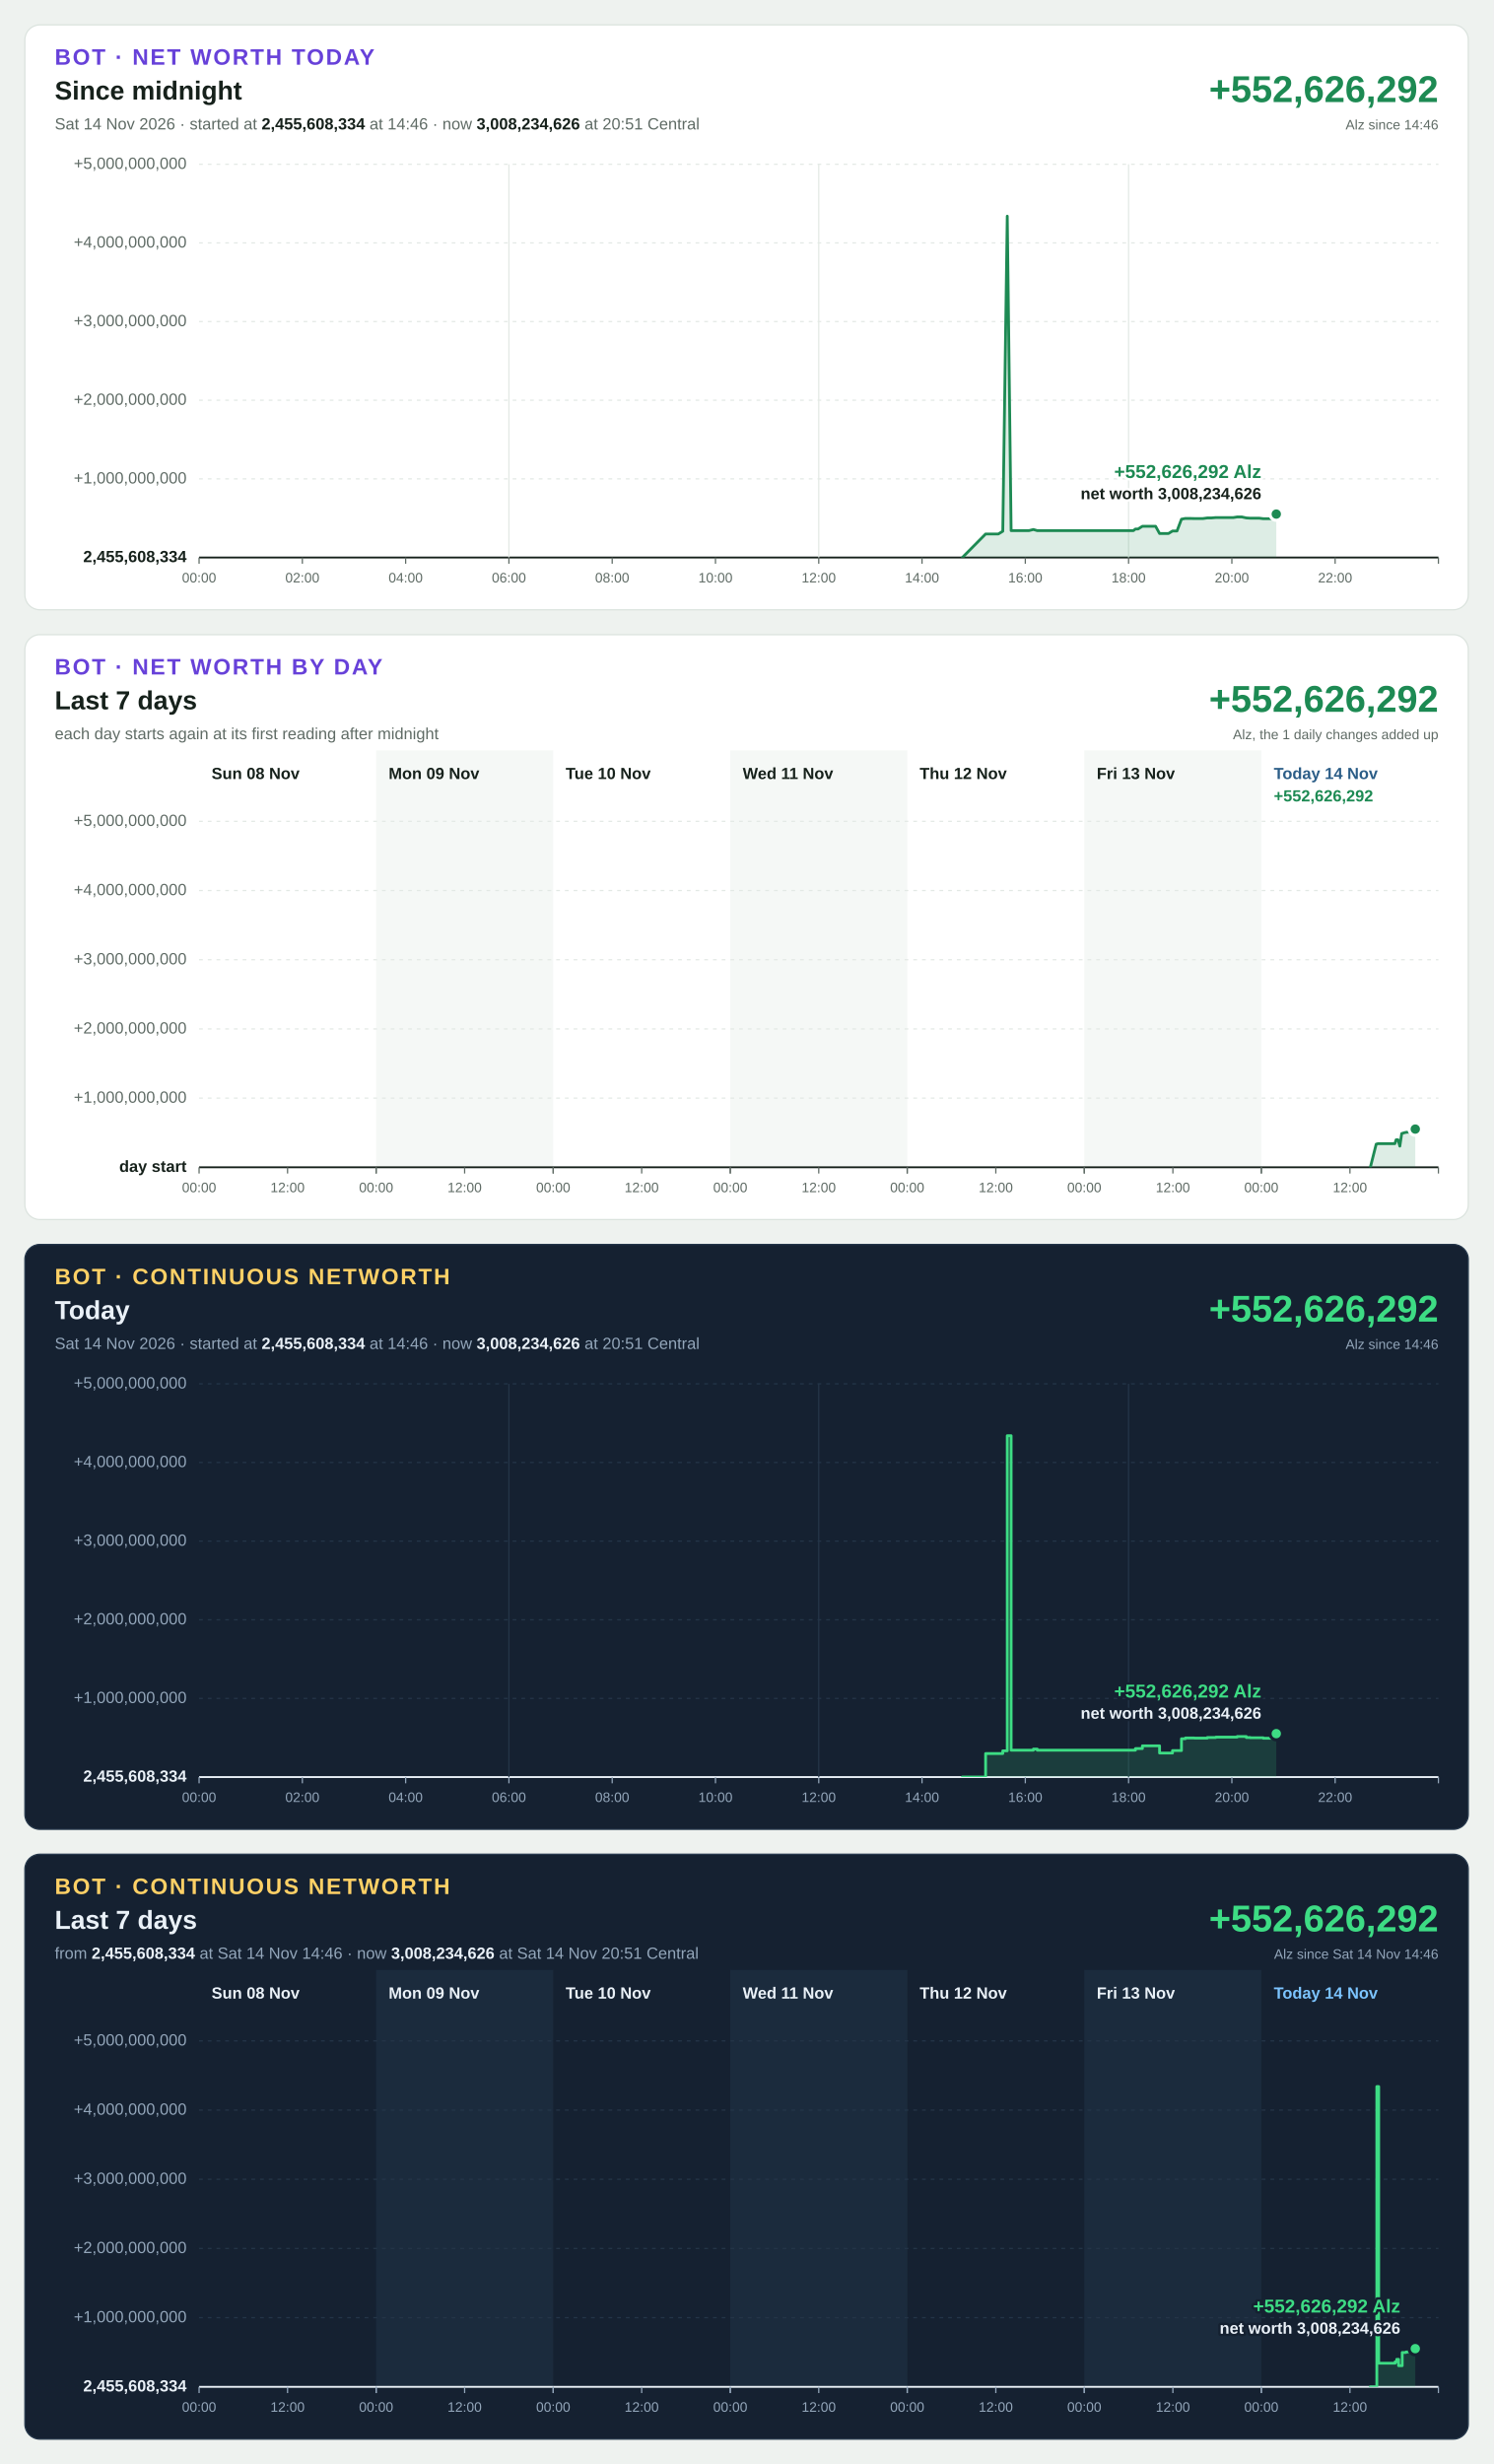
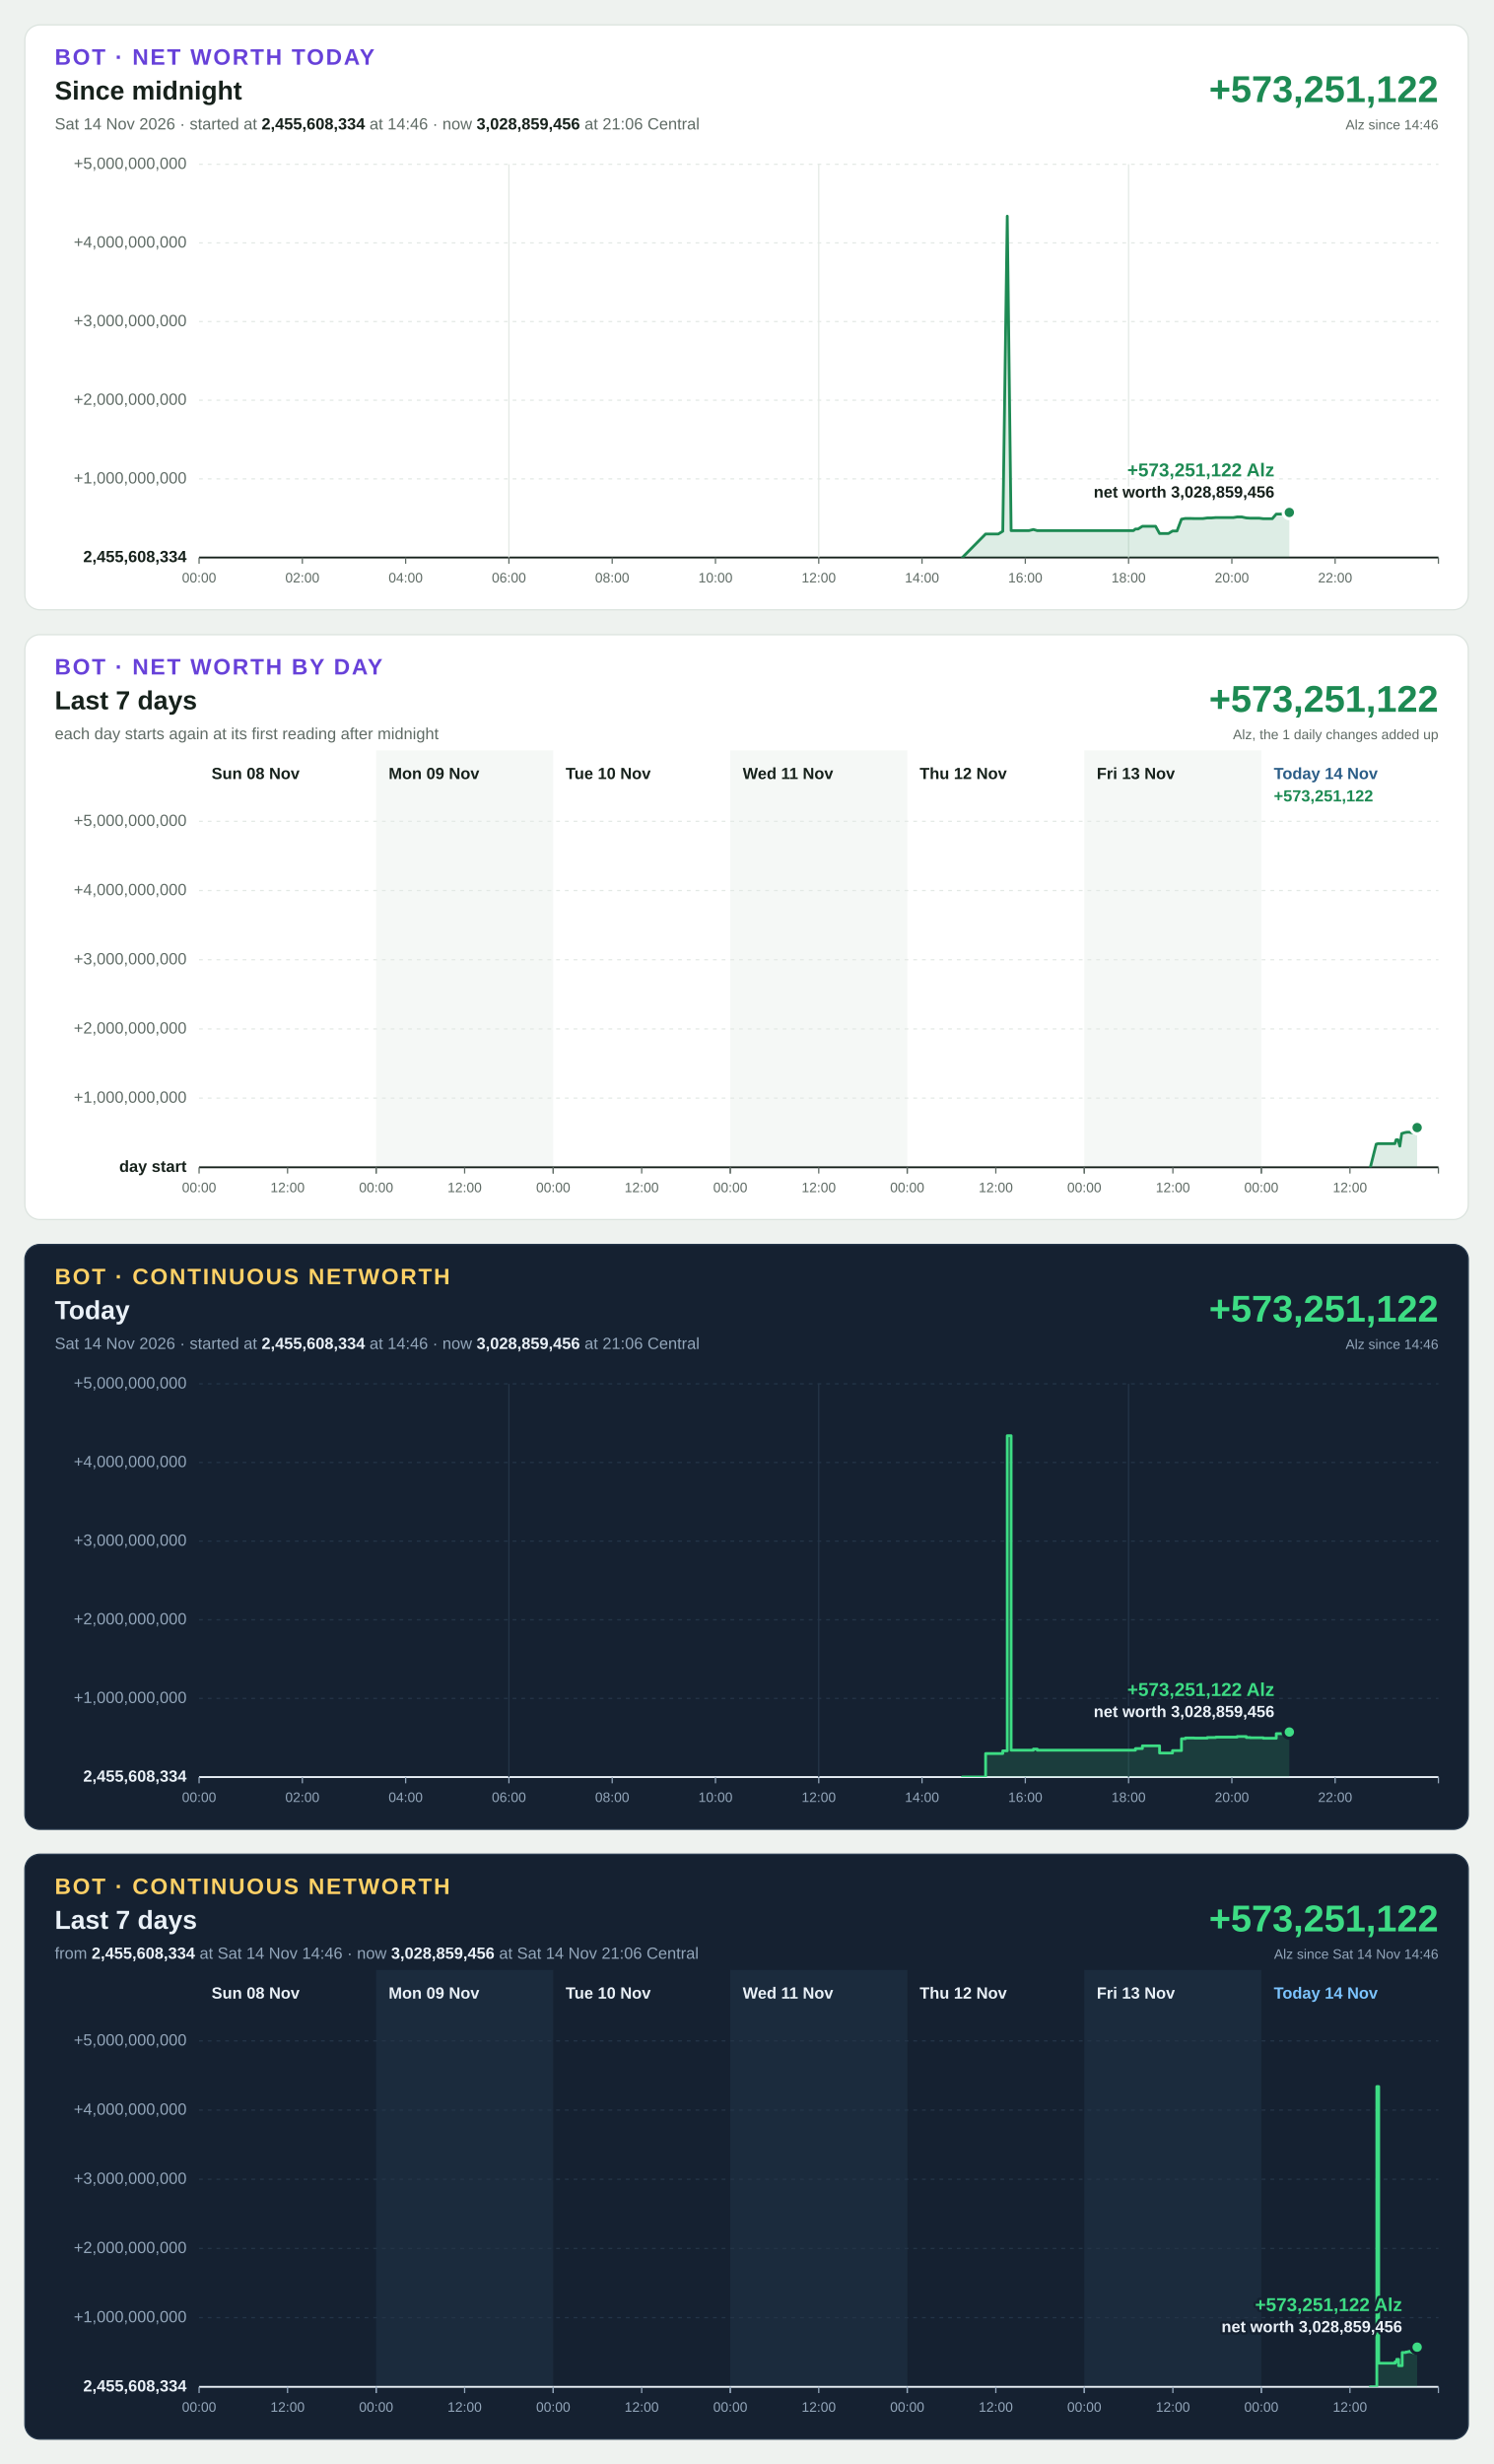
<svg xmlns="http://www.w3.org/2000/svg" width="1200" height="1980" viewBox="0 0 1200 1980" font-family="Segoe UI, Helvetica Neue, Arial, sans-serif" font-size="13" style="font-variant-numeric: tabular-nums">
  <rect width="1200" height="1980" fill="#eef2ef" />
  <g transform="translate(20,20)">
    <rect width="1160" height="470" rx="12" fill="#ffffff" stroke="#dbe3de" />
    <text x="24" y="32" font-size="18" font-weight="700" letter-spacing="1.4" fill="#6741d9">BOT · NET WORTH TODAY</text>
    <text x="24" y="60" font-size="21" font-weight="700" fill="#16211b">Since midnight</text>
-     <text x="24" y="84" fill="#5f6b65">Sat 14 Nov 2026 · started at <tspan font-weight="700" fill="#16211b">2,455,608,334</tspan> at 14:46 · now <tspan font-weight="700" fill="#16211b">3,008,234,626</tspan> at 20:51 Central</text>
-     <text x="1136" y="62" font-size="30" font-weight="700" text-anchor="end" fill="#1d8a53">+552,626,292</text>
+     <text x="24" y="84" fill="#5f6b65">Sat 14 Nov 2026 · started at <tspan font-weight="700" fill="#16211b">2,455,608,334</tspan> at 14:46 · now <tspan font-weight="700" fill="#16211b">3,028,859,456</tspan> at 21:06 Central</text>
+     <text x="1136" y="62" font-size="30" font-weight="700" text-anchor="end" fill="#1d8a53">+573,251,122</text>
    <text x="1136" y="84" font-size="11" text-anchor="end" fill="#5f6b65">Alz since 14:46</text>
    <line x1="140" x2="1136" y1="428.0" y2="428.0" stroke="#16211b" stroke-width="1.5" />
    <text x="130" y="428.0" text-anchor="end" dominant-baseline="middle" font-weight="700" fill="#16211b">2,455,608,334</text>
    <line x1="140" x2="1136" y1="364.8" y2="364.8" stroke="#e3e9e5" stroke-width="1" stroke-dasharray="3 4" />
    <text x="130" y="364.8" text-anchor="end" dominant-baseline="middle" font-weight="400" fill="#5f6b65">+1,000,000,000</text>
    <line x1="140" x2="1136" y1="301.6" y2="301.6" stroke="#e3e9e5" stroke-width="1" stroke-dasharray="3 4" />
    <text x="130" y="301.6" text-anchor="end" dominant-baseline="middle" font-weight="400" fill="#5f6b65">+2,000,000,000</text>
    <line x1="140" x2="1136" y1="238.4" y2="238.4" stroke="#e3e9e5" stroke-width="1" stroke-dasharray="3 4" />
    <text x="130" y="238.4" text-anchor="end" dominant-baseline="middle" font-weight="400" fill="#5f6b65">+3,000,000,000</text>
    <line x1="140" x2="1136" y1="175.2" y2="175.2" stroke="#e3e9e5" stroke-width="1" stroke-dasharray="3 4" />
    <text x="130" y="175.2" text-anchor="end" dominant-baseline="middle" font-weight="400" fill="#5f6b65">+4,000,000,000</text>
    <line x1="140" x2="1136" y1="112.0" y2="112.0" stroke="#e3e9e5" stroke-width="1" stroke-dasharray="3 4" />
    <text x="130" y="112.0" text-anchor="end" dominant-baseline="middle" font-weight="400" fill="#5f6b65">+5,000,000,000</text>
    <line x1="140.0" x2="140.0" y1="428" y2="433" stroke="#5f6b65" stroke-width="1" />
    <text x="140.0" y="448" font-size="11" text-anchor="middle" fill="#5f6b65">00:00</text>
    <line x1="223.0" x2="223.0" y1="428" y2="433" stroke="#5f6b65" stroke-width="1" />
    <text x="223.0" y="448" font-size="11" text-anchor="middle" fill="#5f6b65">02:00</text>
    <line x1="306.0" x2="306.0" y1="428" y2="433" stroke="#5f6b65" stroke-width="1" />
    <text x="306.0" y="448" font-size="11" text-anchor="middle" fill="#5f6b65">04:00</text>
    <line x1="389.0" x2="389.0" y1="112" y2="428" stroke="#e3e9e5" stroke-width="1" />
    <line x1="389.0" x2="389.0" y1="428" y2="433" stroke="#5f6b65" stroke-width="1" />
    <text x="389.0" y="448" font-size="11" text-anchor="middle" fill="#5f6b65">06:00</text>
    <line x1="472.0" x2="472.0" y1="428" y2="433" stroke="#5f6b65" stroke-width="1" />
    <text x="472.0" y="448" font-size="11" text-anchor="middle" fill="#5f6b65">08:00</text>
    <line x1="555.0" x2="555.0" y1="428" y2="433" stroke="#5f6b65" stroke-width="1" />
    <text x="555.0" y="448" font-size="11" text-anchor="middle" fill="#5f6b65">10:00</text>
    <line x1="638.0" x2="638.0" y1="112" y2="428" stroke="#e3e9e5" stroke-width="1" />
    <line x1="638.0" x2="638.0" y1="428" y2="433" stroke="#5f6b65" stroke-width="1" />
    <text x="638.0" y="448" font-size="11" text-anchor="middle" fill="#5f6b65">12:00</text>
    <line x1="721.0" x2="721.0" y1="428" y2="433" stroke="#5f6b65" stroke-width="1" />
    <text x="721.0" y="448" font-size="11" text-anchor="middle" fill="#5f6b65">14:00</text>
    <line x1="804.0" x2="804.0" y1="428" y2="433" stroke="#5f6b65" stroke-width="1" />
    <text x="804.0" y="448" font-size="11" text-anchor="middle" fill="#5f6b65">16:00</text>
    <line x1="887.0" x2="887.0" y1="112" y2="428" stroke="#e3e9e5" stroke-width="1" />
    <line x1="887.0" x2="887.0" y1="428" y2="433" stroke="#5f6b65" stroke-width="1" />
    <text x="887.0" y="448" font-size="11" text-anchor="middle" fill="#5f6b65">18:00</text>
    <line x1="970.0" x2="970.0" y1="428" y2="433" stroke="#5f6b65" stroke-width="1" />
    <text x="970.0" y="448" font-size="11" text-anchor="middle" fill="#5f6b65">20:00</text>
    <line x1="1053.0" x2="1053.0" y1="428" y2="433" stroke="#5f6b65" stroke-width="1" />
    <text x="1053.0" y="448" font-size="11" text-anchor="middle" fill="#5f6b65">22:00</text>
    <line x1="1136.0" x2="1136.0" y1="428" y2="433" stroke="#5f6b65" stroke-width="1" />
    <defs>
-       <path id="shape-today" d="M753.4 428.0L753.4 428.0L772.1 409.1L782.3 409.1L785.9 406.9L789.5 153.7L792.6 406.4L796.3 406.4L799.9 406.4L803.3 406.4L806.9 406.4L810.5 405.5L813.6 406.4L817.3 406.4L826.3 406.4L871.8 406.4L890.9 406.4L892.5 405.1L894.6 405.1L898.1 402.9L901.5 402.9L905.1 402.9L908.7 402.9L911.9 408.7L915.5 408.7L919.1 408.7L922.3 406.7L925.9 406.7L929.5 397.2L932.6 396.6L936.3 396.6L939.9 396.7L943.0 396.7L946.7 396.7L950.3 396.2L953.5 396.2L957.1 395.9L960.7 395.9L963.9 395.9L967.5 395.9L971.2 395.9L974.3 395.4L978.0 395.4L981.6 396.2L984.8 396.4L988.4 396.4L992.0 396.4L995.2 396.8L998.9 396.8L1002.5 396.8L1005.7 393.1L1005.7 428.0Z" />
-       <path id="line-today" d="M753.4 428.0L772.1 409.1L782.3 409.1L785.9 406.9L789.5 153.7L792.6 406.4L796.3 406.4L799.9 406.4L803.3 406.4L806.9 406.4L810.5 405.5L813.6 406.4L817.3 406.4L826.3 406.4L871.8 406.4L890.9 406.4L892.5 405.1L894.6 405.1L898.1 402.9L901.5 402.9L905.1 402.9L908.7 402.9L911.9 408.7L915.5 408.7L919.1 408.7L922.3 406.7L925.9 406.7L929.5 397.2L932.6 396.6L936.3 396.6L939.9 396.7L943.0 396.7L946.7 396.7L950.3 396.2L953.5 396.2L957.1 395.9L960.7 395.9L963.9 395.9L967.5 395.9L971.2 395.9L974.3 395.4L978.0 395.4L981.6 396.2L984.8 396.4L988.4 396.4L992.0 396.4L995.2 396.8L998.9 396.8L1002.5 396.8L1005.7 393.1" />
+       <path id="shape-today" d="M753.4 428.0L753.4 428.0L772.1 409.1L782.3 409.1L785.9 406.9L789.5 153.7L792.6 406.4L796.3 406.4L799.9 406.4L803.3 406.4L806.9 406.4L810.5 405.5L813.6 406.4L817.3 406.4L826.3 406.4L871.8 406.4L890.9 406.4L892.5 405.1L894.6 405.1L898.1 402.9L901.5 402.9L905.1 402.9L908.7 402.9L911.9 408.7L915.5 408.7L919.1 408.7L922.3 406.7L925.9 406.7L929.5 397.2L932.6 396.6L936.3 396.6L939.9 396.7L943.0 396.7L946.7 396.7L950.3 396.2L953.5 396.2L957.1 395.9L960.7 395.9L963.9 395.9L967.5 395.9L971.2 395.9L974.3 395.4L978.0 395.4L981.6 396.2L984.8 396.4L988.4 396.4L992.0 396.4L995.2 396.8L998.9 396.8L1002.5 396.8L1005.7 393.1L1009.4 393.1L1013.0 391.9L1016.2 391.8L1016.2 428.0Z" />
+       <path id="line-today" d="M753.4 428.0L772.1 409.1L782.3 409.1L785.9 406.9L789.5 153.7L792.6 406.4L796.3 406.4L799.9 406.4L803.3 406.4L806.9 406.4L810.5 405.5L813.6 406.4L817.3 406.4L826.3 406.4L871.8 406.4L890.9 406.4L892.5 405.1L894.6 405.1L898.1 402.9L901.5 402.9L905.1 402.9L908.7 402.9L911.9 408.7L915.5 408.7L919.1 408.7L922.3 406.7L925.9 406.7L929.5 397.2L932.6 396.6L936.3 396.6L939.9 396.7L943.0 396.7L946.7 396.7L950.3 396.2L953.5 396.2L957.1 395.9L960.7 395.9L963.9 395.9L967.5 395.9L971.2 395.9L974.3 395.4L978.0 395.4L981.6 396.2L984.8 396.4L988.4 396.4L992.0 396.4L995.2 396.8L998.9 396.8L1002.5 396.8L1005.7 393.1L1009.4 393.1L1013.0 391.9L1016.2 391.8" />
      <clipPath id="up-today">
        <rect x="140" y="112" width="996" height="316.0" />
      </clipPath>
      <clipPath id="down-today">
        <rect x="140" y="428.0" width="996" height="0.0" />
      </clipPath>
    </defs>
    <use href="#shape-today" fill="#1d8a53" fill-opacity="0.15" clip-path="url(#up-today)" />
    <use href="#line-today" fill="none" stroke="#1d8a53" stroke-width="2.25" stroke-linejoin="round" stroke-linecap="round" clip-path="url(#up-today)" />
    <use href="#shape-today" fill="#c4402b" fill-opacity="0.15" clip-path="url(#down-today)" />
    <use href="#line-today" fill="none" stroke="#c4402b" stroke-width="2.25" stroke-linejoin="round" stroke-linecap="round" clip-path="url(#down-today)" />
-     <circle cx="1005.7" cy="393.1" r="5" fill="#1d8a53" stroke="#ffffff" stroke-width="2.5" />
-     <text x="993.7" y="364.1" text-anchor="end" font-size="15" font-weight="700" fill="#1d8a53" stroke="#ffffff" stroke-width="4" stroke-linejoin="round" paint-order="stroke">+552,626,292 Alz</text>
-     <text x="993.7" y="381.1" text-anchor="end" font-size="13" font-weight="600" fill="#16211b" stroke="#ffffff" stroke-width="4" stroke-linejoin="round" paint-order="stroke">net worth 3,008,234,626</text>
+     <circle cx="1016.2" cy="391.8" r="5" fill="#1d8a53" stroke="#ffffff" stroke-width="2.5" />
+     <text x="1004.2" y="362.8" text-anchor="end" font-size="15" font-weight="700" fill="#1d8a53" stroke="#ffffff" stroke-width="4" stroke-linejoin="round" paint-order="stroke">+573,251,122 Alz</text>
+     <text x="1004.2" y="379.8" text-anchor="end" font-size="13" font-weight="600" fill="#16211b" stroke="#ffffff" stroke-width="4" stroke-linejoin="round" paint-order="stroke">net worth 3,028,859,456</text>
  </g>
  <g transform="translate(20,510)">
    <rect width="1160" height="470" rx="12" fill="#ffffff" stroke="#dbe3de" />
    <text x="24" y="32" font-size="18" font-weight="700" letter-spacing="1.4" fill="#6741d9">BOT · NET WORTH BY DAY</text>
    <text x="24" y="60" font-size="21" font-weight="700" fill="#16211b">Last 7 days</text>
    <text x="24" y="84" fill="#5f6b65">each day starts again at its first reading after midnight</text>
-     <text x="1136" y="62" font-size="30" font-weight="700" text-anchor="end" fill="#1d8a53">+552,626,292</text>
+     <text x="1136" y="62" font-size="30" font-weight="700" text-anchor="end" fill="#1d8a53">+573,251,122</text>
    <text x="1136" y="84" font-size="11" text-anchor="end" fill="#5f6b65">Alz, the 1 daily changes added up</text>
    <rect x="282.3" y="93" width="142.3" height="335" fill="#f5f8f6" />
    <rect x="566.9" y="93" width="142.3" height="335" fill="#f5f8f6" />
    <rect x="851.4" y="93" width="142.3" height="335" fill="#f5f8f6" />
    <line x1="140" x2="1136" y1="428.0" y2="428.0" stroke="#16211b" stroke-width="1.5" />
    <text x="130" y="428.0" text-anchor="end" dominant-baseline="middle" font-weight="700" fill="#16211b">day start</text>
    <line x1="140" x2="1136" y1="372.4" y2="372.4" stroke="#e3e9e5" stroke-width="1" stroke-dasharray="3 4" />
    <text x="130" y="372.4" text-anchor="end" dominant-baseline="middle" font-weight="400" fill="#5f6b65">+1,000,000,000</text>
    <line x1="140" x2="1136" y1="316.8" y2="316.8" stroke="#e3e9e5" stroke-width="1" stroke-dasharray="3 4" />
    <text x="130" y="316.8" text-anchor="end" dominant-baseline="middle" font-weight="400" fill="#5f6b65">+2,000,000,000</text>
    <line x1="140" x2="1136" y1="261.2" y2="261.2" stroke="#e3e9e5" stroke-width="1" stroke-dasharray="3 4" />
    <text x="130" y="261.2" text-anchor="end" dominant-baseline="middle" font-weight="400" fill="#5f6b65">+3,000,000,000</text>
    <line x1="140" x2="1136" y1="205.6" y2="205.6" stroke="#e3e9e5" stroke-width="1" stroke-dasharray="3 4" />
    <text x="130" y="205.6" text-anchor="end" dominant-baseline="middle" font-weight="400" fill="#5f6b65">+4,000,000,000</text>
    <line x1="140" x2="1136" y1="150.0" y2="150.0" stroke="#e3e9e5" stroke-width="1" stroke-dasharray="3 4" />
    <text x="130" y="150.0" text-anchor="end" dominant-baseline="middle" font-weight="400" fill="#5f6b65">+5,000,000,000</text>
    <text x="150.0" y="116" font-weight="700" fill="#16211b">Sun 08 Nov</text>
    <line x1="140.0" x2="140.0" y1="428" y2="433" stroke="#5f6b65" stroke-width="1" />
    <text x="140.0" y="448" font-size="11" text-anchor="middle" fill="#5f6b65">00:00</text>
    <line x1="211.1" x2="211.1" y1="428" y2="433" stroke="#5f6b65" stroke-width="1" />
    <text x="211.1" y="448" font-size="11" text-anchor="middle" fill="#5f6b65">12:00</text>
    <line x1="282.3" x2="282.3" y1="428" y2="433" stroke="#5f6b65" stroke-width="1" />
    <text x="292.3" y="116" font-weight="700" fill="#16211b">Mon 09 Nov</text>
    <line x1="282.3" x2="282.3" y1="428" y2="433" stroke="#5f6b65" stroke-width="1" />
    <text x="282.3" y="448" font-size="11" text-anchor="middle" fill="#5f6b65">00:00</text>
    <line x1="353.4" x2="353.4" y1="428" y2="433" stroke="#5f6b65" stroke-width="1" />
    <text x="353.4" y="448" font-size="11" text-anchor="middle" fill="#5f6b65">12:00</text>
    <line x1="424.6" x2="424.6" y1="428" y2="433" stroke="#5f6b65" stroke-width="1" />
    <text x="434.6" y="116" font-weight="700" fill="#16211b">Tue 10 Nov</text>
    <line x1="424.6" x2="424.6" y1="428" y2="433" stroke="#5f6b65" stroke-width="1" />
    <text x="424.6" y="448" font-size="11" text-anchor="middle" fill="#5f6b65">00:00</text>
    <line x1="495.7" x2="495.7" y1="428" y2="433" stroke="#5f6b65" stroke-width="1" />
    <text x="495.7" y="448" font-size="11" text-anchor="middle" fill="#5f6b65">12:00</text>
    <line x1="566.9" x2="566.9" y1="428" y2="433" stroke="#5f6b65" stroke-width="1" />
    <text x="576.9" y="116" font-weight="700" fill="#16211b">Wed 11 Nov</text>
    <line x1="566.9" x2="566.9" y1="428" y2="433" stroke="#5f6b65" stroke-width="1" />
    <text x="566.9" y="448" font-size="11" text-anchor="middle" fill="#5f6b65">00:00</text>
    <line x1="638.0" x2="638.0" y1="428" y2="433" stroke="#5f6b65" stroke-width="1" />
    <text x="638.0" y="448" font-size="11" text-anchor="middle" fill="#5f6b65">12:00</text>
    <line x1="709.1" x2="709.1" y1="428" y2="433" stroke="#5f6b65" stroke-width="1" />
    <text x="719.1" y="116" font-weight="700" fill="#16211b">Thu 12 Nov</text>
    <line x1="709.1" x2="709.1" y1="428" y2="433" stroke="#5f6b65" stroke-width="1" />
    <text x="709.1" y="448" font-size="11" text-anchor="middle" fill="#5f6b65">00:00</text>
    <line x1="780.3" x2="780.3" y1="428" y2="433" stroke="#5f6b65" stroke-width="1" />
    <text x="780.3" y="448" font-size="11" text-anchor="middle" fill="#5f6b65">12:00</text>
    <line x1="851.4" x2="851.4" y1="428" y2="433" stroke="#5f6b65" stroke-width="1" />
    <text x="861.4" y="116" font-weight="700" fill="#16211b">Fri 13 Nov</text>
    <line x1="851.4" x2="851.4" y1="428" y2="433" stroke="#5f6b65" stroke-width="1" />
    <text x="851.4" y="448" font-size="11" text-anchor="middle" fill="#5f6b65">00:00</text>
    <line x1="922.6" x2="922.6" y1="428" y2="433" stroke="#5f6b65" stroke-width="1" />
    <text x="922.6" y="448" font-size="11" text-anchor="middle" fill="#5f6b65">12:00</text>
    <line x1="993.7" x2="993.7" y1="428" y2="433" stroke="#5f6b65" stroke-width="1" />
    <text x="1003.7" y="116" font-weight="700" fill="#2b5d87">Today 14 Nov</text>
    <line x1="993.7" x2="993.7" y1="428" y2="433" stroke="#5f6b65" stroke-width="1" />
    <text x="993.7" y="448" font-size="11" text-anchor="middle" fill="#5f6b65">00:00</text>
    <line x1="1064.9" x2="1064.9" y1="428" y2="433" stroke="#5f6b65" stroke-width="1" />
    <text x="1064.9" y="448" font-size="11" text-anchor="middle" fill="#5f6b65">12:00</text>
    <line x1="1136.0" x2="1136.0" y1="428" y2="433" stroke="#5f6b65" stroke-width="1" />
-     <text x="1003.7" y="134" font-weight="700" fill="#1d8a53">+552,626,292</text>
-     <defs>
-       <path id="shape-day6" d="M1081.3 428.0L1081.3 428.0L1086.0 409.4L1087.5 409.0L1089.0 409.0L1090.5 409.0L1101.0 409.0L1102.0 405.9L1103.5 405.9L1105.0 411.0L1106.5 400.9L1108.0 400.4L1109.5 400.0L1111.0 399.8L1112.5 399.8L1113.9 400.1L1115.4 400.2L1116.9 400.6L1117.4 397.3L1117.4 428.0Z" />
-       <path id="line-day6" d="M1081.3 428.0L1086.0 409.4L1087.5 409.0L1089.0 409.0L1090.5 409.0L1101.0 409.0L1102.0 405.9L1103.5 405.9L1105.0 411.0L1106.5 400.9L1108.0 400.4L1109.5 400.0L1111.0 399.8L1112.5 399.8L1113.9 400.1L1115.4 400.2L1116.9 400.6L1117.4 397.3" />
+     <text x="1003.7" y="134" font-weight="700" fill="#1d8a53">+573,251,122</text>
+     <defs>
+       <path id="shape-day6" d="M1081.3 428.0L1081.3 428.0L1086.0 409.4L1087.5 409.0L1089.0 409.0L1090.5 409.0L1101.0 409.0L1102.0 405.9L1103.5 405.9L1105.0 411.0L1106.5 400.9L1108.0 400.4L1109.5 400.0L1111.0 399.8L1112.5 399.8L1113.9 400.1L1115.4 400.2L1116.9 400.6L1118.4 396.3L1118.9 396.1L1118.9 428.0Z" />
+       <path id="line-day6" d="M1081.3 428.0L1086.0 409.4L1087.5 409.0L1089.0 409.0L1090.5 409.0L1101.0 409.0L1102.0 405.9L1103.5 405.9L1105.0 411.0L1106.5 400.9L1108.0 400.4L1109.5 400.0L1111.0 399.8L1112.5 399.8L1113.9 400.1L1115.4 400.2L1116.9 400.6L1118.4 396.3L1118.9 396.1" />
      <clipPath id="up-day6">
        <rect x="140" y="150" width="996" height="278.0" />
      </clipPath>
      <clipPath id="down-day6">
        <rect x="140" y="428.0" width="996" height="0.0" />
      </clipPath>
    </defs>
    <use href="#shape-day6" fill="#1d8a53" fill-opacity="0.15" clip-path="url(#up-day6)" />
    <use href="#line-day6" fill="none" stroke="#1d8a53" stroke-width="2.25" stroke-linejoin="round" stroke-linecap="round" clip-path="url(#up-day6)" />
    <use href="#shape-day6" fill="#c4402b" fill-opacity="0.15" clip-path="url(#down-day6)" />
    <use href="#line-day6" fill="none" stroke="#c4402b" stroke-width="2.25" stroke-linejoin="round" stroke-linecap="round" clip-path="url(#down-day6)" />
-     <circle cx="1117.4" cy="397.3" r="5" fill="#1d8a53" stroke="#ffffff" stroke-width="2.5" />
+     <circle cx="1118.9" cy="396.1" r="5" fill="#1d8a53" stroke="#ffffff" stroke-width="2.5" />
  </g>
  <g transform="translate(20,1000)">
    <rect width="1160" height="470" rx="12" fill="#152131" stroke="#24364a" />
    <text x="24" y="32" font-size="18" font-weight="700" letter-spacing="1.4" fill="#ffd166">BOT · CONTINUOUS NETWORTH</text>
    <text x="24" y="60" font-size="21" font-weight="700" fill="#eaf1f8">Today</text>
-     <text x="24" y="84" fill="#93a6ba">Sat 14 Nov 2026 · started at <tspan font-weight="700" fill="#eaf1f8">2,455,608,334</tspan> at 14:46 · now <tspan font-weight="700" fill="#eaf1f8">3,008,234,626</tspan> at 20:51 Central</text>
-     <text x="1136" y="62" font-size="30" font-weight="700" text-anchor="end" fill="#3ddc84">+552,626,292</text>
+     <text x="24" y="84" fill="#93a6ba">Sat 14 Nov 2026 · started at <tspan font-weight="700" fill="#eaf1f8">2,455,608,334</tspan> at 14:46 · now <tspan font-weight="700" fill="#eaf1f8">3,028,859,456</tspan> at 21:06 Central</text>
+     <text x="1136" y="62" font-size="30" font-weight="700" text-anchor="end" fill="#3ddc84">+573,251,122</text>
    <text x="1136" y="84" font-size="11" text-anchor="end" fill="#93a6ba">Alz since 14:46</text>
    <line x1="140" x2="1136" y1="428.0" y2="428.0" stroke="#eaf1f8" stroke-width="1.5" />
    <text x="130" y="428.0" text-anchor="end" dominant-baseline="middle" font-weight="700" fill="#eaf1f8">2,455,608,334</text>
    <line x1="140" x2="1136" y1="364.8" y2="364.8" stroke="#243548" stroke-width="1" stroke-dasharray="3 4" />
    <text x="130" y="364.8" text-anchor="end" dominant-baseline="middle" font-weight="400" fill="#93a6ba">+1,000,000,000</text>
    <line x1="140" x2="1136" y1="301.6" y2="301.6" stroke="#243548" stroke-width="1" stroke-dasharray="3 4" />
    <text x="130" y="301.6" text-anchor="end" dominant-baseline="middle" font-weight="400" fill="#93a6ba">+2,000,000,000</text>
    <line x1="140" x2="1136" y1="238.4" y2="238.4" stroke="#243548" stroke-width="1" stroke-dasharray="3 4" />
    <text x="130" y="238.4" text-anchor="end" dominant-baseline="middle" font-weight="400" fill="#93a6ba">+3,000,000,000</text>
    <line x1="140" x2="1136" y1="175.2" y2="175.2" stroke="#243548" stroke-width="1" stroke-dasharray="3 4" />
    <text x="130" y="175.2" text-anchor="end" dominant-baseline="middle" font-weight="400" fill="#93a6ba">+4,000,000,000</text>
    <line x1="140" x2="1136" y1="112.0" y2="112.0" stroke="#243548" stroke-width="1" stroke-dasharray="3 4" />
    <text x="130" y="112.0" text-anchor="end" dominant-baseline="middle" font-weight="400" fill="#93a6ba">+5,000,000,000</text>
    <line x1="140.0" x2="140.0" y1="428" y2="433" stroke="#93a6ba" stroke-width="1" />
    <text x="140.0" y="448" font-size="11" text-anchor="middle" fill="#93a6ba">00:00</text>
    <line x1="223.0" x2="223.0" y1="428" y2="433" stroke="#93a6ba" stroke-width="1" />
    <text x="223.0" y="448" font-size="11" text-anchor="middle" fill="#93a6ba">02:00</text>
    <line x1="306.0" x2="306.0" y1="428" y2="433" stroke="#93a6ba" stroke-width="1" />
    <text x="306.0" y="448" font-size="11" text-anchor="middle" fill="#93a6ba">04:00</text>
    <line x1="389.0" x2="389.0" y1="112" y2="428" stroke="#243548" stroke-width="1" />
    <line x1="389.0" x2="389.0" y1="428" y2="433" stroke="#93a6ba" stroke-width="1" />
    <text x="389.0" y="448" font-size="11" text-anchor="middle" fill="#93a6ba">06:00</text>
    <line x1="472.0" x2="472.0" y1="428" y2="433" stroke="#93a6ba" stroke-width="1" />
    <text x="472.0" y="448" font-size="11" text-anchor="middle" fill="#93a6ba">08:00</text>
    <line x1="555.0" x2="555.0" y1="428" y2="433" stroke="#93a6ba" stroke-width="1" />
    <text x="555.0" y="448" font-size="11" text-anchor="middle" fill="#93a6ba">10:00</text>
    <line x1="638.0" x2="638.0" y1="112" y2="428" stroke="#243548" stroke-width="1" />
    <line x1="638.0" x2="638.0" y1="428" y2="433" stroke="#93a6ba" stroke-width="1" />
    <text x="638.0" y="448" font-size="11" text-anchor="middle" fill="#93a6ba">12:00</text>
    <line x1="721.0" x2="721.0" y1="428" y2="433" stroke="#93a6ba" stroke-width="1" />
    <text x="721.0" y="448" font-size="11" text-anchor="middle" fill="#93a6ba">14:00</text>
    <line x1="804.0" x2="804.0" y1="428" y2="433" stroke="#93a6ba" stroke-width="1" />
    <text x="804.0" y="448" font-size="11" text-anchor="middle" fill="#93a6ba">16:00</text>
    <line x1="887.0" x2="887.0" y1="112" y2="428" stroke="#243548" stroke-width="1" />
    <line x1="887.0" x2="887.0" y1="428" y2="433" stroke="#93a6ba" stroke-width="1" />
    <text x="887.0" y="448" font-size="11" text-anchor="middle" fill="#93a6ba">18:00</text>
    <line x1="970.0" x2="970.0" y1="428" y2="433" stroke="#93a6ba" stroke-width="1" />
    <text x="970.0" y="448" font-size="11" text-anchor="middle" fill="#93a6ba">20:00</text>
    <line x1="1053.0" x2="1053.0" y1="428" y2="433" stroke="#93a6ba" stroke-width="1" />
    <text x="1053.0" y="448" font-size="11" text-anchor="middle" fill="#93a6ba">22:00</text>
    <line x1="1136.0" x2="1136.0" y1="428" y2="433" stroke="#93a6ba" stroke-width="1" />
    <defs>
-       <path id="shape-flow-today" d="M753.4 428.0L753.4 428.0L772.1 428.0L772.1 409.1L785.9 409.1L785.9 406.9L789.5 406.9L789.5 153.7L792.6 153.7L792.6 406.4L796.3 406.4L796.3 406.4L799.9 406.4L799.9 406.4L803.3 406.4L803.3 406.4L810.5 406.4L810.5 405.5L813.6 405.5L813.6 406.4L817.3 406.4L817.3 406.4L826.3 406.4L826.3 406.4L892.5 406.4L892.5 405.1L894.6 405.1L894.6 405.1L898.1 405.1L898.1 402.9L901.5 402.9L901.5 402.9L905.1 402.9L905.1 402.9L908.7 402.9L908.7 402.9L911.9 402.9L911.9 408.7L922.3 408.7L922.3 406.7L929.5 406.7L929.5 397.2L932.6 397.2L932.6 396.6L936.3 396.6L936.3 396.6L939.9 396.6L939.9 396.7L943.0 396.7L943.0 396.7L946.7 396.7L946.7 396.7L950.3 396.7L950.3 396.2L953.5 396.2L953.5 396.2L957.1 396.2L957.1 395.9L960.7 395.9L960.7 395.9L963.9 395.9L963.9 395.9L967.5 395.9L967.5 395.9L971.2 395.9L971.2 395.9L974.3 395.9L974.3 395.4L978.0 395.4L978.0 395.4L981.6 395.4L981.6 396.2L984.8 396.2L984.8 396.4L988.4 396.4L988.4 396.4L992.0 396.4L992.0 396.4L995.2 396.4L995.2 396.8L1005.7 396.8L1005.7 393.1L1005.7 428.0Z" />
-       <path id="line-flow-today" d="M753.4 428.0L772.1 428.0L772.1 409.1L785.9 409.1L785.9 406.9L789.5 406.9L789.5 153.7L792.6 153.7L792.6 406.4L796.3 406.4L796.3 406.4L799.9 406.4L799.9 406.4L803.3 406.4L803.3 406.4L810.5 406.4L810.5 405.5L813.6 405.5L813.6 406.4L817.3 406.4L817.3 406.4L826.3 406.4L826.3 406.4L892.5 406.4L892.5 405.1L894.6 405.1L894.6 405.1L898.1 405.1L898.1 402.9L901.5 402.9L901.5 402.9L905.1 402.9L905.1 402.9L908.7 402.9L908.7 402.9L911.9 402.9L911.9 408.7L922.3 408.7L922.3 406.7L929.5 406.7L929.5 397.2L932.6 397.2L932.6 396.6L936.3 396.6L936.3 396.6L939.9 396.6L939.9 396.7L943.0 396.7L943.0 396.7L946.7 396.7L946.7 396.7L950.3 396.7L950.3 396.2L953.5 396.2L953.5 396.2L957.1 396.2L957.1 395.9L960.7 395.9L960.7 395.9L963.9 395.9L963.9 395.9L967.5 395.9L967.5 395.9L971.2 395.9L971.2 395.9L974.3 395.9L974.3 395.4L978.0 395.4L978.0 395.4L981.6 395.4L981.6 396.2L984.8 396.2L984.8 396.4L988.4 396.4L988.4 396.4L992.0 396.4L992.0 396.4L995.2 396.4L995.2 396.8L1005.7 396.8L1005.7 393.1" />
+       <path id="shape-flow-today" d="M753.4 428.0L753.4 428.0L772.1 428.0L772.1 409.1L785.9 409.1L785.9 406.9L789.5 406.9L789.5 153.7L792.6 153.7L792.6 406.4L796.3 406.4L796.3 406.4L799.9 406.4L799.9 406.4L803.3 406.4L803.3 406.4L810.5 406.4L810.5 405.5L813.6 405.5L813.6 406.4L817.3 406.4L817.3 406.4L826.3 406.4L826.3 406.4L892.5 406.4L892.5 405.1L894.6 405.1L894.6 405.1L898.1 405.1L898.1 402.9L901.5 402.9L901.5 402.9L905.1 402.9L905.1 402.9L908.7 402.9L908.7 402.9L911.9 402.9L911.9 408.7L922.3 408.7L922.3 406.7L929.5 406.7L929.5 397.2L932.6 397.2L932.6 396.6L936.3 396.6L936.3 396.6L939.9 396.6L939.9 396.7L943.0 396.7L943.0 396.7L946.7 396.7L946.7 396.7L950.3 396.7L950.3 396.2L953.5 396.2L953.5 396.2L957.1 396.2L957.1 395.9L960.7 395.9L960.7 395.9L963.9 395.9L963.9 395.9L967.5 395.9L967.5 395.9L971.2 395.9L971.2 395.9L974.3 395.9L974.3 395.4L978.0 395.4L978.0 395.4L981.6 395.4L981.6 396.2L984.8 396.2L984.8 396.4L988.4 396.4L988.4 396.4L992.0 396.4L992.0 396.4L995.2 396.4L995.2 396.8L1005.7 396.8L1005.7 393.1L1013.0 393.1L1013.0 391.9L1016.2 391.9L1016.2 391.8L1016.2 428.0Z" />
+       <path id="line-flow-today" d="M753.4 428.0L772.1 428.0L772.1 409.1L785.9 409.1L785.9 406.9L789.5 406.9L789.5 153.7L792.6 153.7L792.6 406.4L796.3 406.4L796.3 406.4L799.9 406.4L799.9 406.4L803.3 406.4L803.3 406.4L810.5 406.4L810.5 405.5L813.6 405.5L813.6 406.4L817.3 406.4L817.3 406.4L826.3 406.4L826.3 406.4L892.5 406.4L892.5 405.1L894.6 405.1L894.6 405.1L898.1 405.1L898.1 402.9L901.5 402.9L901.5 402.9L905.1 402.9L905.1 402.9L908.7 402.9L908.7 402.9L911.9 402.9L911.9 408.7L922.3 408.7L922.3 406.7L929.5 406.7L929.5 397.2L932.6 397.2L932.6 396.6L936.3 396.6L936.3 396.6L939.9 396.6L939.9 396.7L943.0 396.7L943.0 396.7L946.7 396.7L946.7 396.7L950.3 396.7L950.3 396.2L953.5 396.2L953.5 396.2L957.1 396.2L957.1 395.9L960.7 395.9L960.7 395.9L963.9 395.9L963.9 395.9L967.5 395.9L967.5 395.9L971.2 395.9L971.2 395.9L974.3 395.9L974.3 395.4L978.0 395.4L978.0 395.4L981.6 395.4L981.6 396.2L984.8 396.2L984.8 396.4L988.4 396.4L988.4 396.4L992.0 396.4L992.0 396.4L995.2 396.4L995.2 396.8L1005.7 396.8L1005.7 393.1L1013.0 393.1L1013.0 391.9L1016.2 391.9L1016.2 391.8" />
      <clipPath id="up-flow-today">
        <rect x="140" y="112" width="996" height="316.0" />
      </clipPath>
      <clipPath id="down-flow-today">
        <rect x="140" y="428.0" width="996" height="0.0" />
      </clipPath>
    </defs>
    <use href="#shape-flow-today" fill="#3ddc84" fill-opacity="0.15" clip-path="url(#up-flow-today)" />
    <use href="#line-flow-today" fill="none" stroke="#3ddc84" stroke-width="2.25" stroke-linejoin="round" stroke-linecap="round" clip-path="url(#up-flow-today)" />
    <use href="#shape-flow-today" fill="#ff6b6b" fill-opacity="0.15" clip-path="url(#down-flow-today)" />
    <use href="#line-flow-today" fill="none" stroke="#ff6b6b" stroke-width="2.25" stroke-linejoin="round" stroke-linecap="round" clip-path="url(#down-flow-today)" />
-     <circle cx="1005.7" cy="393.1" r="5" fill="#3ddc84" stroke="#152131" stroke-width="2.5" />
-     <text x="993.7" y="364.1" text-anchor="end" font-size="15" font-weight="700" fill="#3ddc84" stroke="#152131" stroke-width="4" stroke-linejoin="round" paint-order="stroke">+552,626,292 Alz</text>
-     <text x="993.7" y="381.1" text-anchor="end" font-size="13" font-weight="600" fill="#eaf1f8" stroke="#152131" stroke-width="4" stroke-linejoin="round" paint-order="stroke">net worth 3,008,234,626</text>
+     <circle cx="1016.2" cy="391.8" r="5" fill="#3ddc84" stroke="#152131" stroke-width="2.5" />
+     <text x="1004.2" y="362.8" text-anchor="end" font-size="15" font-weight="700" fill="#3ddc84" stroke="#152131" stroke-width="4" stroke-linejoin="round" paint-order="stroke">+573,251,122 Alz</text>
+     <text x="1004.2" y="379.8" text-anchor="end" font-size="13" font-weight="600" fill="#eaf1f8" stroke="#152131" stroke-width="4" stroke-linejoin="round" paint-order="stroke">net worth 3,028,859,456</text>
  </g>
  <g transform="translate(20,1490)">
    <rect width="1160" height="470" rx="12" fill="#152131" stroke="#24364a" />
    <text x="24" y="32" font-size="18" font-weight="700" letter-spacing="1.4" fill="#ffd166">BOT · CONTINUOUS NETWORTH</text>
    <text x="24" y="60" font-size="21" font-weight="700" fill="#eaf1f8">Last 7 days</text>
-     <text x="24" y="84" fill="#93a6ba">from <tspan font-weight="700" fill="#eaf1f8">2,455,608,334</tspan> at Sat 14 Nov 14:46 · now <tspan font-weight="700" fill="#eaf1f8">3,008,234,626</tspan> at Sat 14 Nov 20:51 Central</text>
-     <text x="1136" y="62" font-size="30" font-weight="700" text-anchor="end" fill="#3ddc84">+552,626,292</text>
+     <text x="24" y="84" fill="#93a6ba">from <tspan font-weight="700" fill="#eaf1f8">2,455,608,334</tspan> at Sat 14 Nov 14:46 · now <tspan font-weight="700" fill="#eaf1f8">3,028,859,456</tspan> at Sat 14 Nov 21:06 Central</text>
+     <text x="1136" y="62" font-size="30" font-weight="700" text-anchor="end" fill="#3ddc84">+573,251,122</text>
    <text x="1136" y="84" font-size="11" text-anchor="end" fill="#93a6ba">Alz since Sat 14 Nov 14:46</text>
    <rect x="282.3" y="93" width="142.3" height="335" fill="#1b2b3d" />
    <rect x="566.9" y="93" width="142.3" height="335" fill="#1b2b3d" />
    <rect x="851.4" y="93" width="142.3" height="335" fill="#1b2b3d" />
    <line x1="140" x2="1136" y1="428.0" y2="428.0" stroke="#eaf1f8" stroke-width="1.5" />
    <text x="130" y="428.0" text-anchor="end" dominant-baseline="middle" font-weight="700" fill="#eaf1f8">2,455,608,334</text>
    <line x1="140" x2="1136" y1="372.4" y2="372.4" stroke="#243548" stroke-width="1" stroke-dasharray="3 4" />
    <text x="130" y="372.4" text-anchor="end" dominant-baseline="middle" font-weight="400" fill="#93a6ba">+1,000,000,000</text>
    <line x1="140" x2="1136" y1="316.8" y2="316.8" stroke="#243548" stroke-width="1" stroke-dasharray="3 4" />
    <text x="130" y="316.8" text-anchor="end" dominant-baseline="middle" font-weight="400" fill="#93a6ba">+2,000,000,000</text>
    <line x1="140" x2="1136" y1="261.2" y2="261.2" stroke="#243548" stroke-width="1" stroke-dasharray="3 4" />
    <text x="130" y="261.2" text-anchor="end" dominant-baseline="middle" font-weight="400" fill="#93a6ba">+3,000,000,000</text>
    <line x1="140" x2="1136" y1="205.6" y2="205.6" stroke="#243548" stroke-width="1" stroke-dasharray="3 4" />
    <text x="130" y="205.6" text-anchor="end" dominant-baseline="middle" font-weight="400" fill="#93a6ba">+4,000,000,000</text>
    <line x1="140" x2="1136" y1="150.0" y2="150.0" stroke="#243548" stroke-width="1" stroke-dasharray="3 4" />
    <text x="130" y="150.0" text-anchor="end" dominant-baseline="middle" font-weight="400" fill="#93a6ba">+5,000,000,000</text>
    <text x="150.0" y="116" font-weight="700" fill="#eaf1f8">Sun 08 Nov</text>
    <line x1="140.0" x2="140.0" y1="428" y2="433" stroke="#93a6ba" stroke-width="1" />
    <text x="140.0" y="448" font-size="11" text-anchor="middle" fill="#93a6ba">00:00</text>
    <line x1="211.1" x2="211.1" y1="428" y2="433" stroke="#93a6ba" stroke-width="1" />
    <text x="211.1" y="448" font-size="11" text-anchor="middle" fill="#93a6ba">12:00</text>
    <line x1="282.3" x2="282.3" y1="428" y2="433" stroke="#93a6ba" stroke-width="1" />
    <text x="292.3" y="116" font-weight="700" fill="#eaf1f8">Mon 09 Nov</text>
    <line x1="282.3" x2="282.3" y1="428" y2="433" stroke="#93a6ba" stroke-width="1" />
    <text x="282.3" y="448" font-size="11" text-anchor="middle" fill="#93a6ba">00:00</text>
    <line x1="353.4" x2="353.4" y1="428" y2="433" stroke="#93a6ba" stroke-width="1" />
    <text x="353.4" y="448" font-size="11" text-anchor="middle" fill="#93a6ba">12:00</text>
    <line x1="424.6" x2="424.6" y1="428" y2="433" stroke="#93a6ba" stroke-width="1" />
    <text x="434.6" y="116" font-weight="700" fill="#eaf1f8">Tue 10 Nov</text>
    <line x1="424.6" x2="424.6" y1="428" y2="433" stroke="#93a6ba" stroke-width="1" />
    <text x="424.6" y="448" font-size="11" text-anchor="middle" fill="#93a6ba">00:00</text>
    <line x1="495.7" x2="495.7" y1="428" y2="433" stroke="#93a6ba" stroke-width="1" />
    <text x="495.7" y="448" font-size="11" text-anchor="middle" fill="#93a6ba">12:00</text>
    <line x1="566.9" x2="566.9" y1="428" y2="433" stroke="#93a6ba" stroke-width="1" />
    <text x="576.9" y="116" font-weight="700" fill="#eaf1f8">Wed 11 Nov</text>
    <line x1="566.9" x2="566.9" y1="428" y2="433" stroke="#93a6ba" stroke-width="1" />
    <text x="566.9" y="448" font-size="11" text-anchor="middle" fill="#93a6ba">00:00</text>
    <line x1="638.0" x2="638.0" y1="428" y2="433" stroke="#93a6ba" stroke-width="1" />
    <text x="638.0" y="448" font-size="11" text-anchor="middle" fill="#93a6ba">12:00</text>
    <line x1="709.1" x2="709.1" y1="428" y2="433" stroke="#93a6ba" stroke-width="1" />
    <text x="719.1" y="116" font-weight="700" fill="#eaf1f8">Thu 12 Nov</text>
    <line x1="709.1" x2="709.1" y1="428" y2="433" stroke="#93a6ba" stroke-width="1" />
    <text x="709.1" y="448" font-size="11" text-anchor="middle" fill="#93a6ba">00:00</text>
    <line x1="780.3" x2="780.3" y1="428" y2="433" stroke="#93a6ba" stroke-width="1" />
    <text x="780.3" y="448" font-size="11" text-anchor="middle" fill="#93a6ba">12:00</text>
    <line x1="851.4" x2="851.4" y1="428" y2="433" stroke="#93a6ba" stroke-width="1" />
    <text x="861.4" y="116" font-weight="700" fill="#eaf1f8">Fri 13 Nov</text>
    <line x1="851.4" x2="851.4" y1="428" y2="433" stroke="#93a6ba" stroke-width="1" />
    <text x="851.4" y="448" font-size="11" text-anchor="middle" fill="#93a6ba">00:00</text>
    <line x1="922.6" x2="922.6" y1="428" y2="433" stroke="#93a6ba" stroke-width="1" />
    <text x="922.6" y="448" font-size="11" text-anchor="middle" fill="#93a6ba">12:00</text>
    <line x1="993.7" x2="993.7" y1="428" y2="433" stroke="#93a6ba" stroke-width="1" />
    <text x="1003.7" y="116" font-weight="700" fill="#7cc4ff">Today 14 Nov</text>
    <line x1="993.7" x2="993.7" y1="428" y2="433" stroke="#93a6ba" stroke-width="1" />
    <text x="993.7" y="448" font-size="11" text-anchor="middle" fill="#93a6ba">00:00</text>
    <line x1="1064.9" x2="1064.9" y1="428" y2="433" stroke="#93a6ba" stroke-width="1" />
    <text x="1064.9" y="448" font-size="11" text-anchor="middle" fill="#93a6ba">12:00</text>
    <line x1="1136.0" x2="1136.0" y1="428" y2="433" stroke="#93a6ba" stroke-width="1" />
    <defs>
-       <path id="shape-flow-week" d="M1081.3 428.0L1081.3 428.0L1086.5 428.0L1086.5 186.7L1088.0 186.7L1088.0 409.0L1089.9 409.0L1089.9 409.0L1101.2 409.0L1101.2 407.9L1102.5 407.9L1102.5 405.9L1104.0 405.9L1104.0 411.0L1106.9 411.0L1106.9 400.4L1108.4 400.4L1108.4 400.4L1109.9 400.4L1109.9 400.0L1111.4 400.0L1111.4 399.8L1112.9 399.8L1112.9 399.3L1114.4 399.3L1114.4 400.2L1115.9 400.2L1115.9 400.6L1117.4 400.6L1117.4 397.3L1117.4 428.0Z" />
-       <path id="line-flow-week" d="M1081.3 428.0L1086.5 428.0L1086.5 186.7L1088.0 186.7L1088.0 409.0L1089.9 409.0L1089.9 409.0L1101.2 409.0L1101.2 407.9L1102.5 407.9L1102.5 405.9L1104.0 405.9L1104.0 411.0L1106.9 411.0L1106.9 400.4L1108.4 400.4L1108.4 400.4L1109.9 400.4L1109.9 400.0L1111.4 400.0L1111.4 399.8L1112.9 399.8L1112.9 399.3L1114.4 399.3L1114.4 400.2L1115.9 400.2L1115.9 400.6L1117.4 400.6L1117.4 397.3" />
+       <path id="shape-flow-week" d="M1081.3 428.0L1081.3 428.0L1086.5 428.0L1086.5 186.7L1088.0 186.7L1088.0 409.0L1089.9 409.0L1089.9 409.0L1101.2 409.0L1101.2 407.9L1102.5 407.9L1102.5 405.9L1104.0 405.9L1104.0 411.0L1106.9 411.0L1106.9 400.4L1108.4 400.4L1108.4 400.4L1109.9 400.4L1109.9 400.0L1111.4 400.0L1111.4 399.8L1112.9 399.8L1112.9 399.3L1114.4 399.3L1114.4 400.2L1115.9 400.2L1115.9 400.6L1118.9 400.6L1118.9 396.1L1118.9 428.0Z" />
+       <path id="line-flow-week" d="M1081.3 428.0L1086.5 428.0L1086.5 186.7L1088.0 186.7L1088.0 409.0L1089.9 409.0L1089.9 409.0L1101.2 409.0L1101.2 407.9L1102.5 407.9L1102.5 405.9L1104.0 405.9L1104.0 411.0L1106.9 411.0L1106.9 400.4L1108.4 400.4L1108.4 400.4L1109.9 400.4L1109.9 400.0L1111.4 400.0L1111.4 399.8L1112.9 399.8L1112.9 399.3L1114.4 399.3L1114.4 400.2L1115.9 400.2L1115.9 400.6L1118.9 400.6L1118.9 396.1" />
      <clipPath id="up-flow-week">
        <rect x="140" y="150" width="996" height="278.0" />
      </clipPath>
      <clipPath id="down-flow-week">
        <rect x="140" y="428.0" width="996" height="0.0" />
      </clipPath>
    </defs>
    <use href="#shape-flow-week" fill="#3ddc84" fill-opacity="0.15" clip-path="url(#up-flow-week)" />
    <use href="#line-flow-week" fill="none" stroke="#3ddc84" stroke-width="2.25" stroke-linejoin="round" stroke-linecap="round" clip-path="url(#up-flow-week)" />
    <use href="#shape-flow-week" fill="#ff6b6b" fill-opacity="0.15" clip-path="url(#down-flow-week)" />
    <use href="#line-flow-week" fill="none" stroke="#ff6b6b" stroke-width="2.25" stroke-linejoin="round" stroke-linecap="round" clip-path="url(#down-flow-week)" />
-     <circle cx="1117.4" cy="397.3" r="5" fill="#3ddc84" stroke="#152131" stroke-width="2.5" />
-     <text x="1105.4" y="368.3" text-anchor="end" font-size="15" font-weight="700" fill="#3ddc84" stroke="#152131" stroke-width="4" stroke-linejoin="round" paint-order="stroke">+552,626,292 Alz</text>
-     <text x="1105.4" y="385.3" text-anchor="end" font-size="13" font-weight="600" fill="#eaf1f8" stroke="#152131" stroke-width="4" stroke-linejoin="round" paint-order="stroke">net worth 3,008,234,626</text>
+     <circle cx="1118.9" cy="396.1" r="5" fill="#3ddc84" stroke="#152131" stroke-width="2.5" />
+     <text x="1106.9" y="367.1" text-anchor="end" font-size="15" font-weight="700" fill="#3ddc84" stroke="#152131" stroke-width="4" stroke-linejoin="round" paint-order="stroke">+573,251,122 Alz</text>
+     <text x="1106.9" y="384.1" text-anchor="end" font-size="13" font-weight="600" fill="#eaf1f8" stroke="#152131" stroke-width="4" stroke-linejoin="round" paint-order="stroke">net worth 3,028,859,456</text>
  </g>
</svg>
